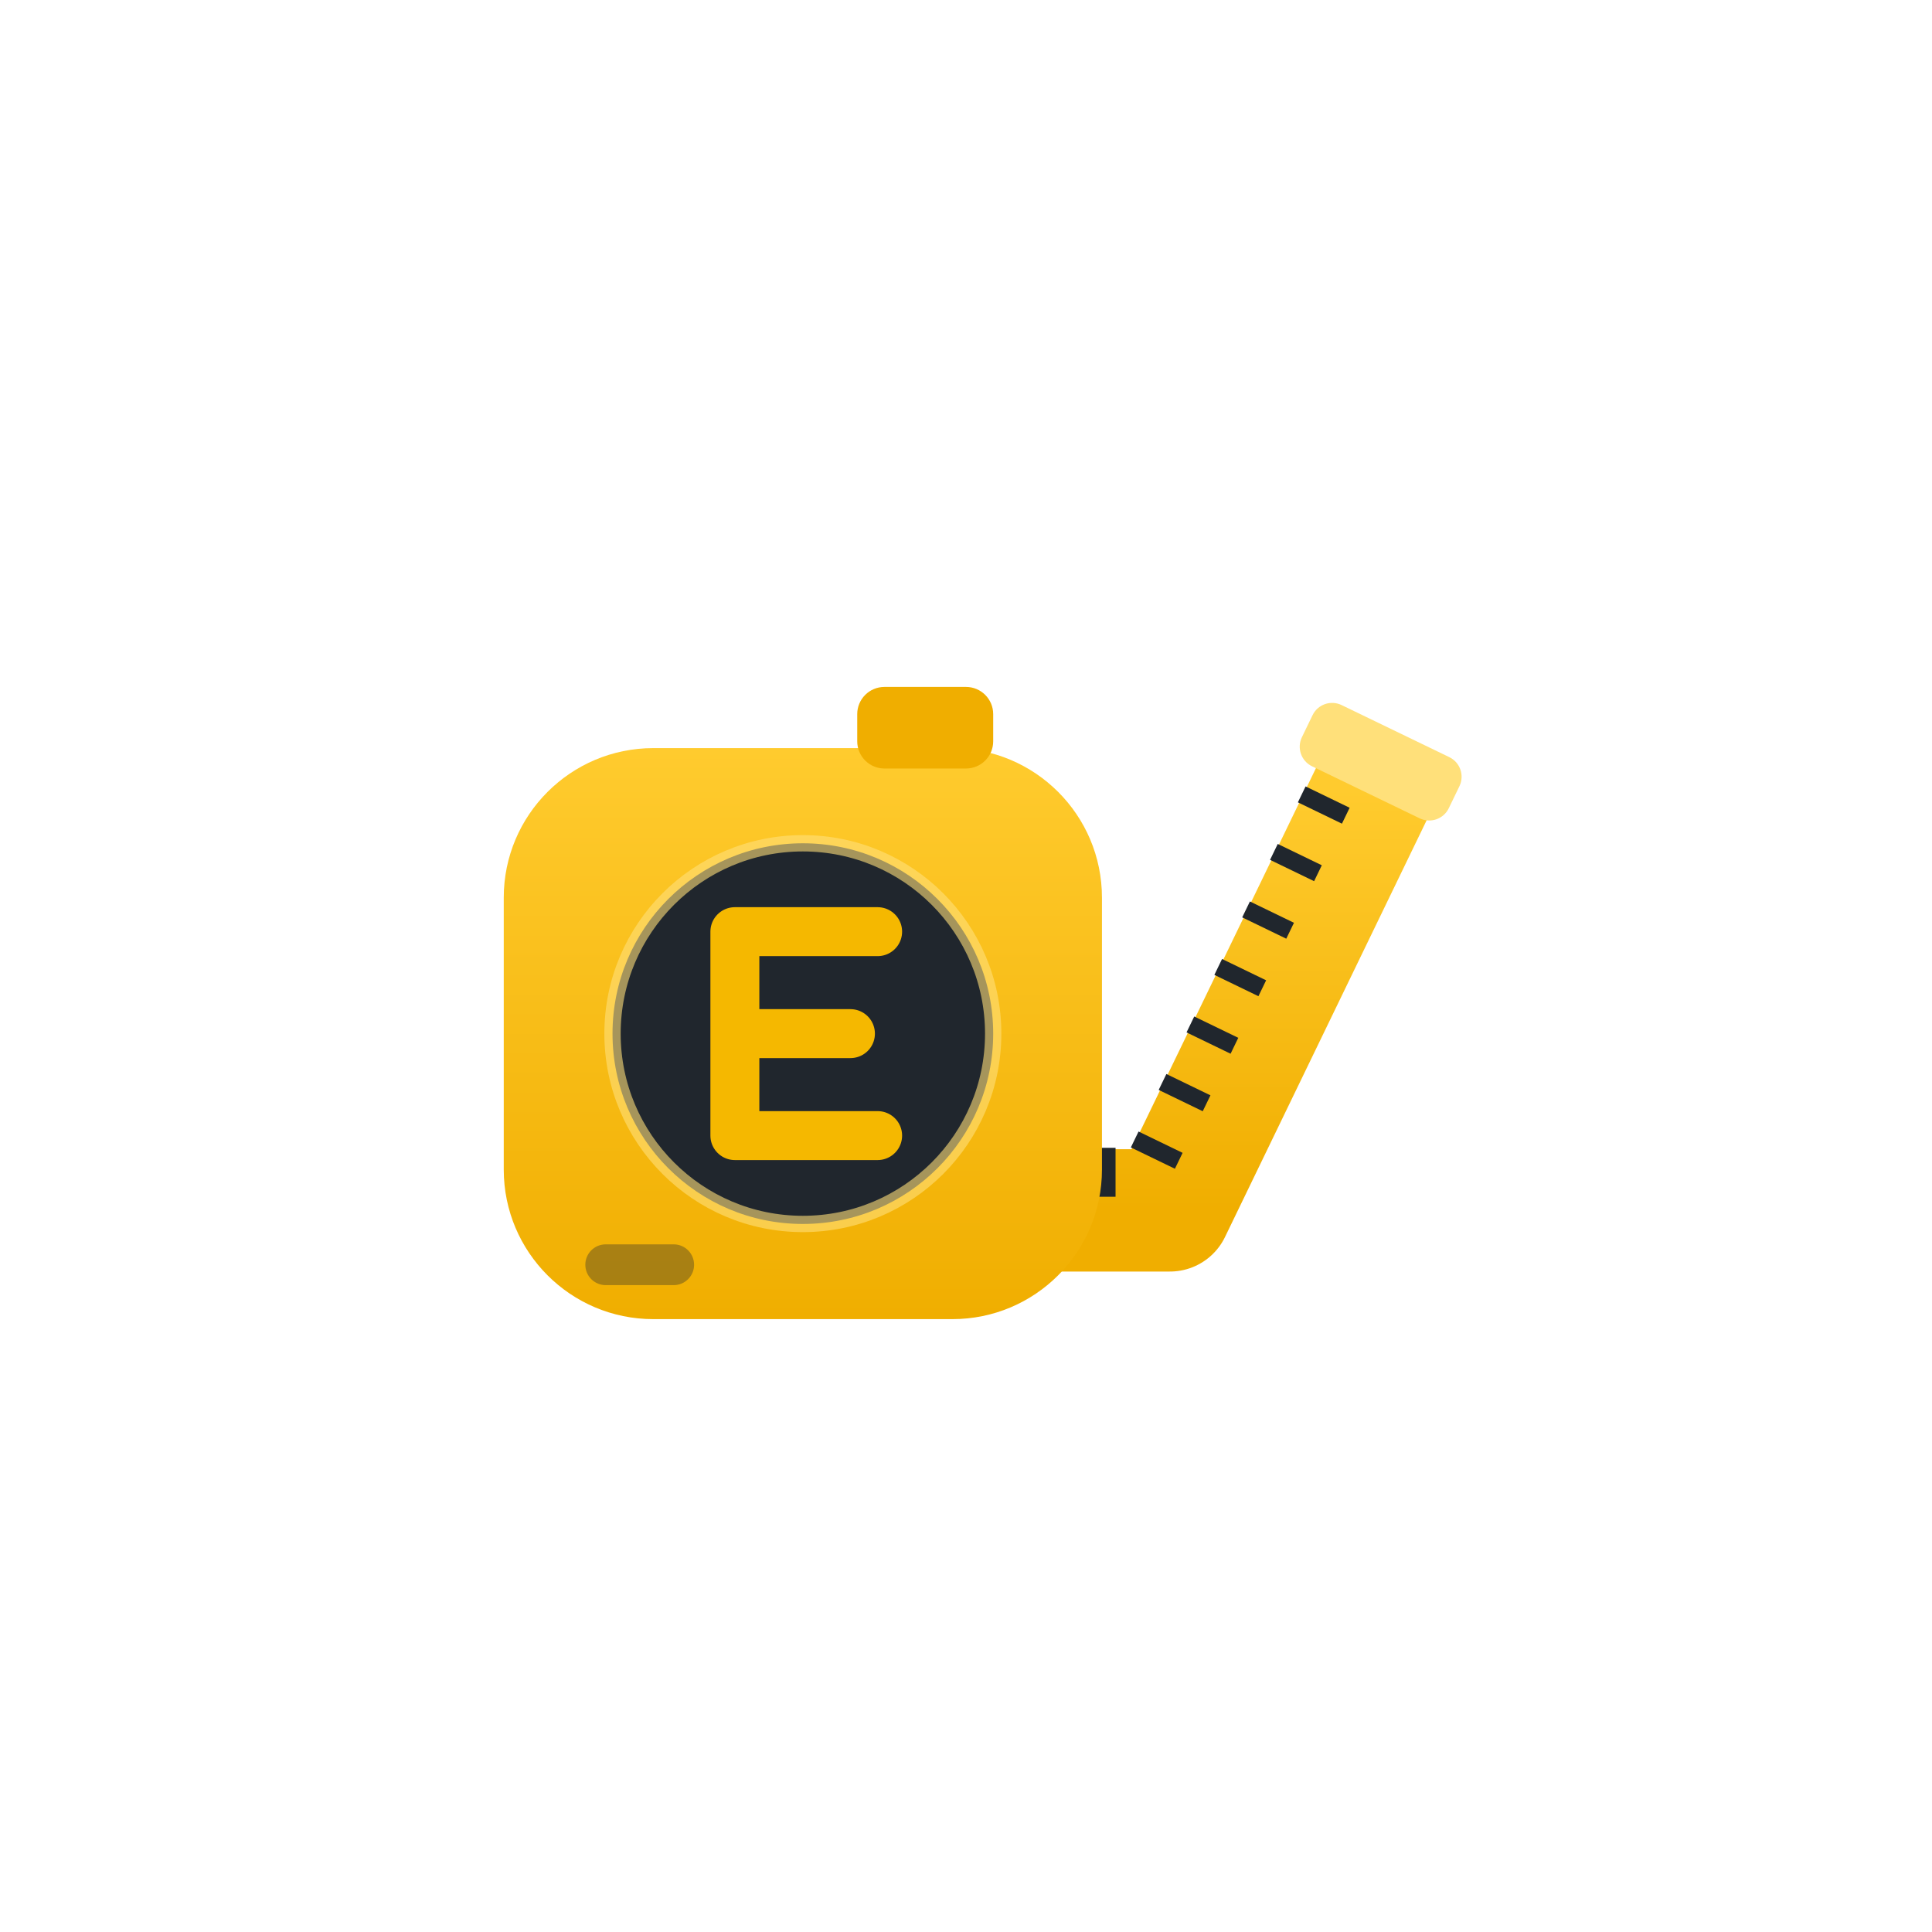
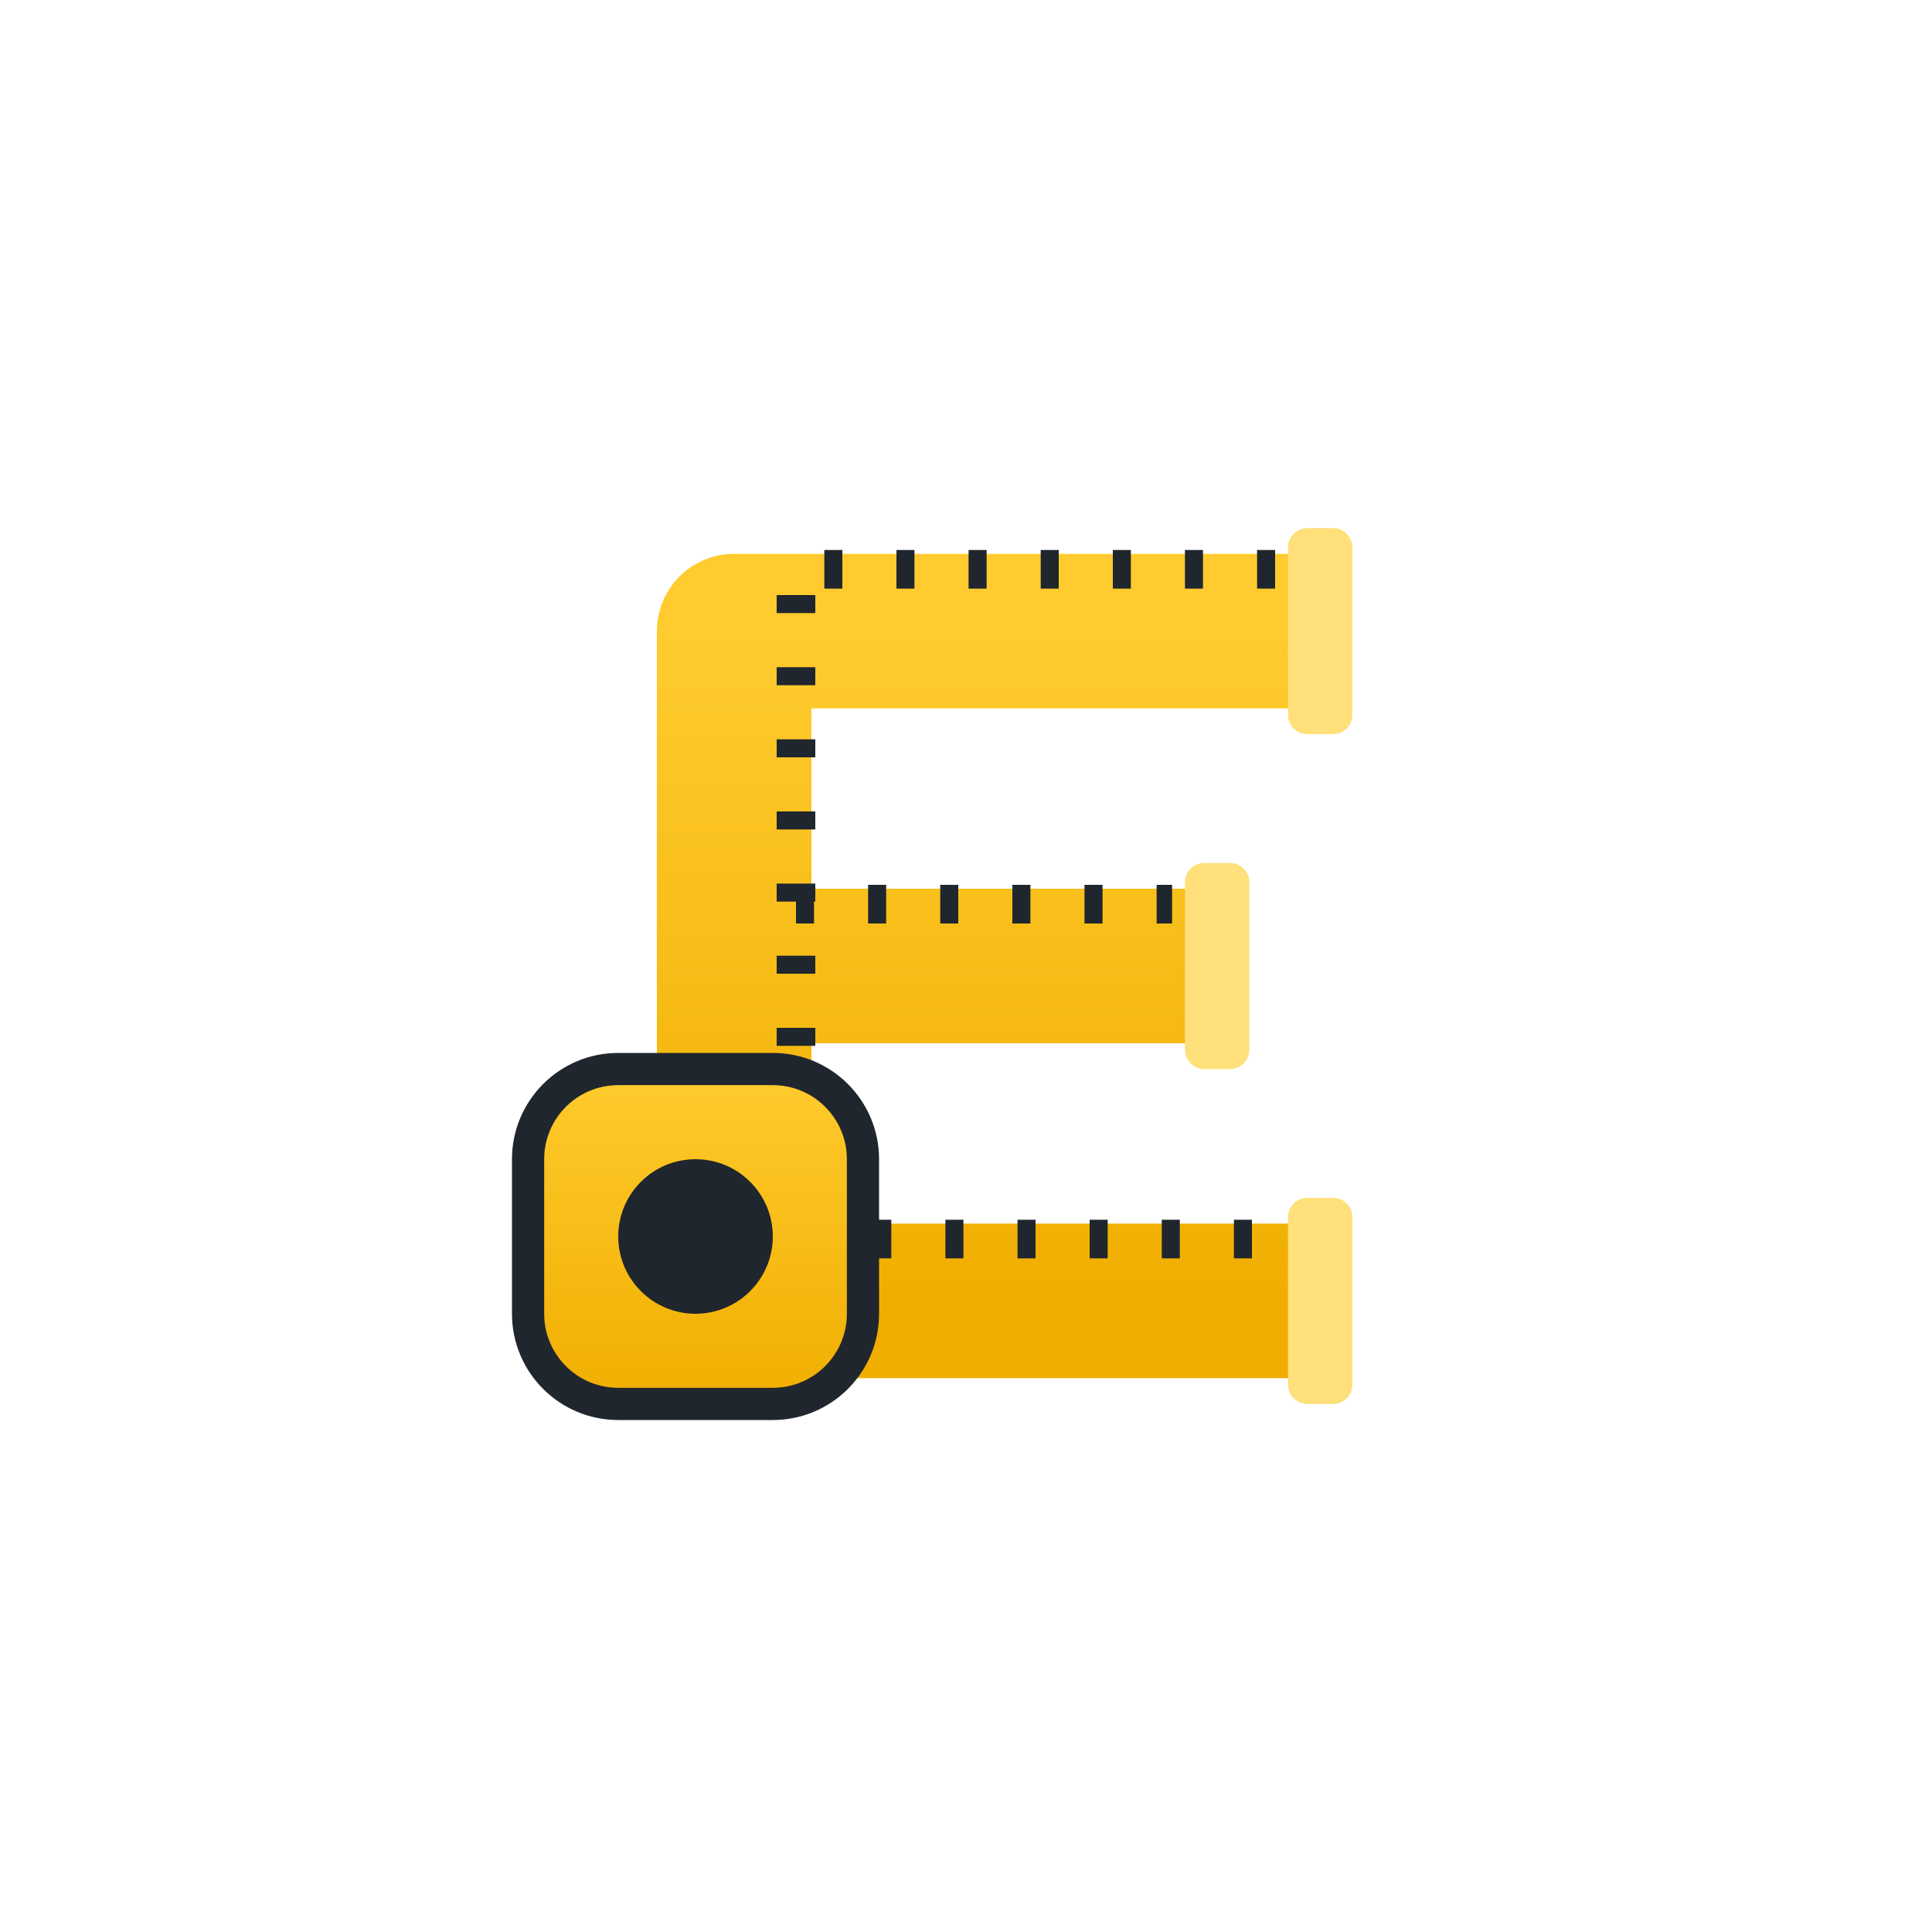
<svg xmlns="http://www.w3.org/2000/svg" viewBox="0 0 108 108">
  <defs>
    <linearGradient id="y" x1="0" y1="0" x2="0" y2="1">
      <stop offset="0" stop-color="#FFCB2E" />
      <stop offset="1" stop-color="#F0AE00" />
    </linearGradient>
  </defs>
-   <g transform="translate(54,55.5) scale(0.76) translate(-55,-53)">
-     <path d="M60,69 H70 L85,38" fill="none" stroke="url(#y)" stroke-width="9" stroke-linecap="butt" stroke-linejoin="round" />
-     <path d="M60,66.2 H68.24 L82.48,36.78" fill="none" stroke="#20262D" stroke-width="3.6" stroke-dasharray="1.3 3.4" />
-     <rect x="79.5" y="33.5" width="12" height="5" rx="1.6" fill="#FFE07A" transform="rotate(25.8 85.5 36)" />
-     <rect x="21" y="35" width="44" height="42" rx="11" fill="url(#y)" />
-     <rect x="47" y="30.5" width="10" height="6" rx="2" fill="#F0AE00" />
-     <circle cx="43" cy="56" r="14" fill="#20262D" />
-     <circle cx="43" cy="56" r="14" fill="none" stroke="#FFE07A" stroke-width="1.2" opacity=".6" />
-     <path d="M48.5,48.5 H38 V63.5 H48.5 M38,56 H46.5" fill="none" stroke="#F5B800" stroke-width="3.6" stroke-linecap="round" stroke-linejoin="round" />
-     <rect x="27" y="71.5" width="8" height="3" rx="1.5" fill="#20262D" opacity=".35" />
+   <g transform="translate(54,54) scale(0.72) translate(-54,-54)">
+     <path d="M80,28 H36 V80 H80 M36,54 H72" fill="none" stroke="url(#y)" stroke-width="12" stroke-linejoin="round" />
+     <path d="M78,23.2 H40.8 V75.2 H78 M40.8,49.2 H70" fill="none" stroke="#20262D" stroke-width="3" stroke-dasharray="1.4 4.2" />
+     <rect x="79" y="20" width="5" height="16" rx="1.5" fill="#FFE07A" />
+     <rect x="79" y="72" width="5" height="16" rx="1.5" fill="#FFE07A" />
+     <rect x="71" y="46" width="5" height="16" rx="1.5" fill="#FFE07A" />
+     <rect x="20" y="62" width="26" height="26" rx="7" fill="url(#y)" stroke="#20262D" stroke-width="2.5" />
+     <circle cx="33" cy="75" r="6" fill="#20262D" />
  </g>
</svg>
